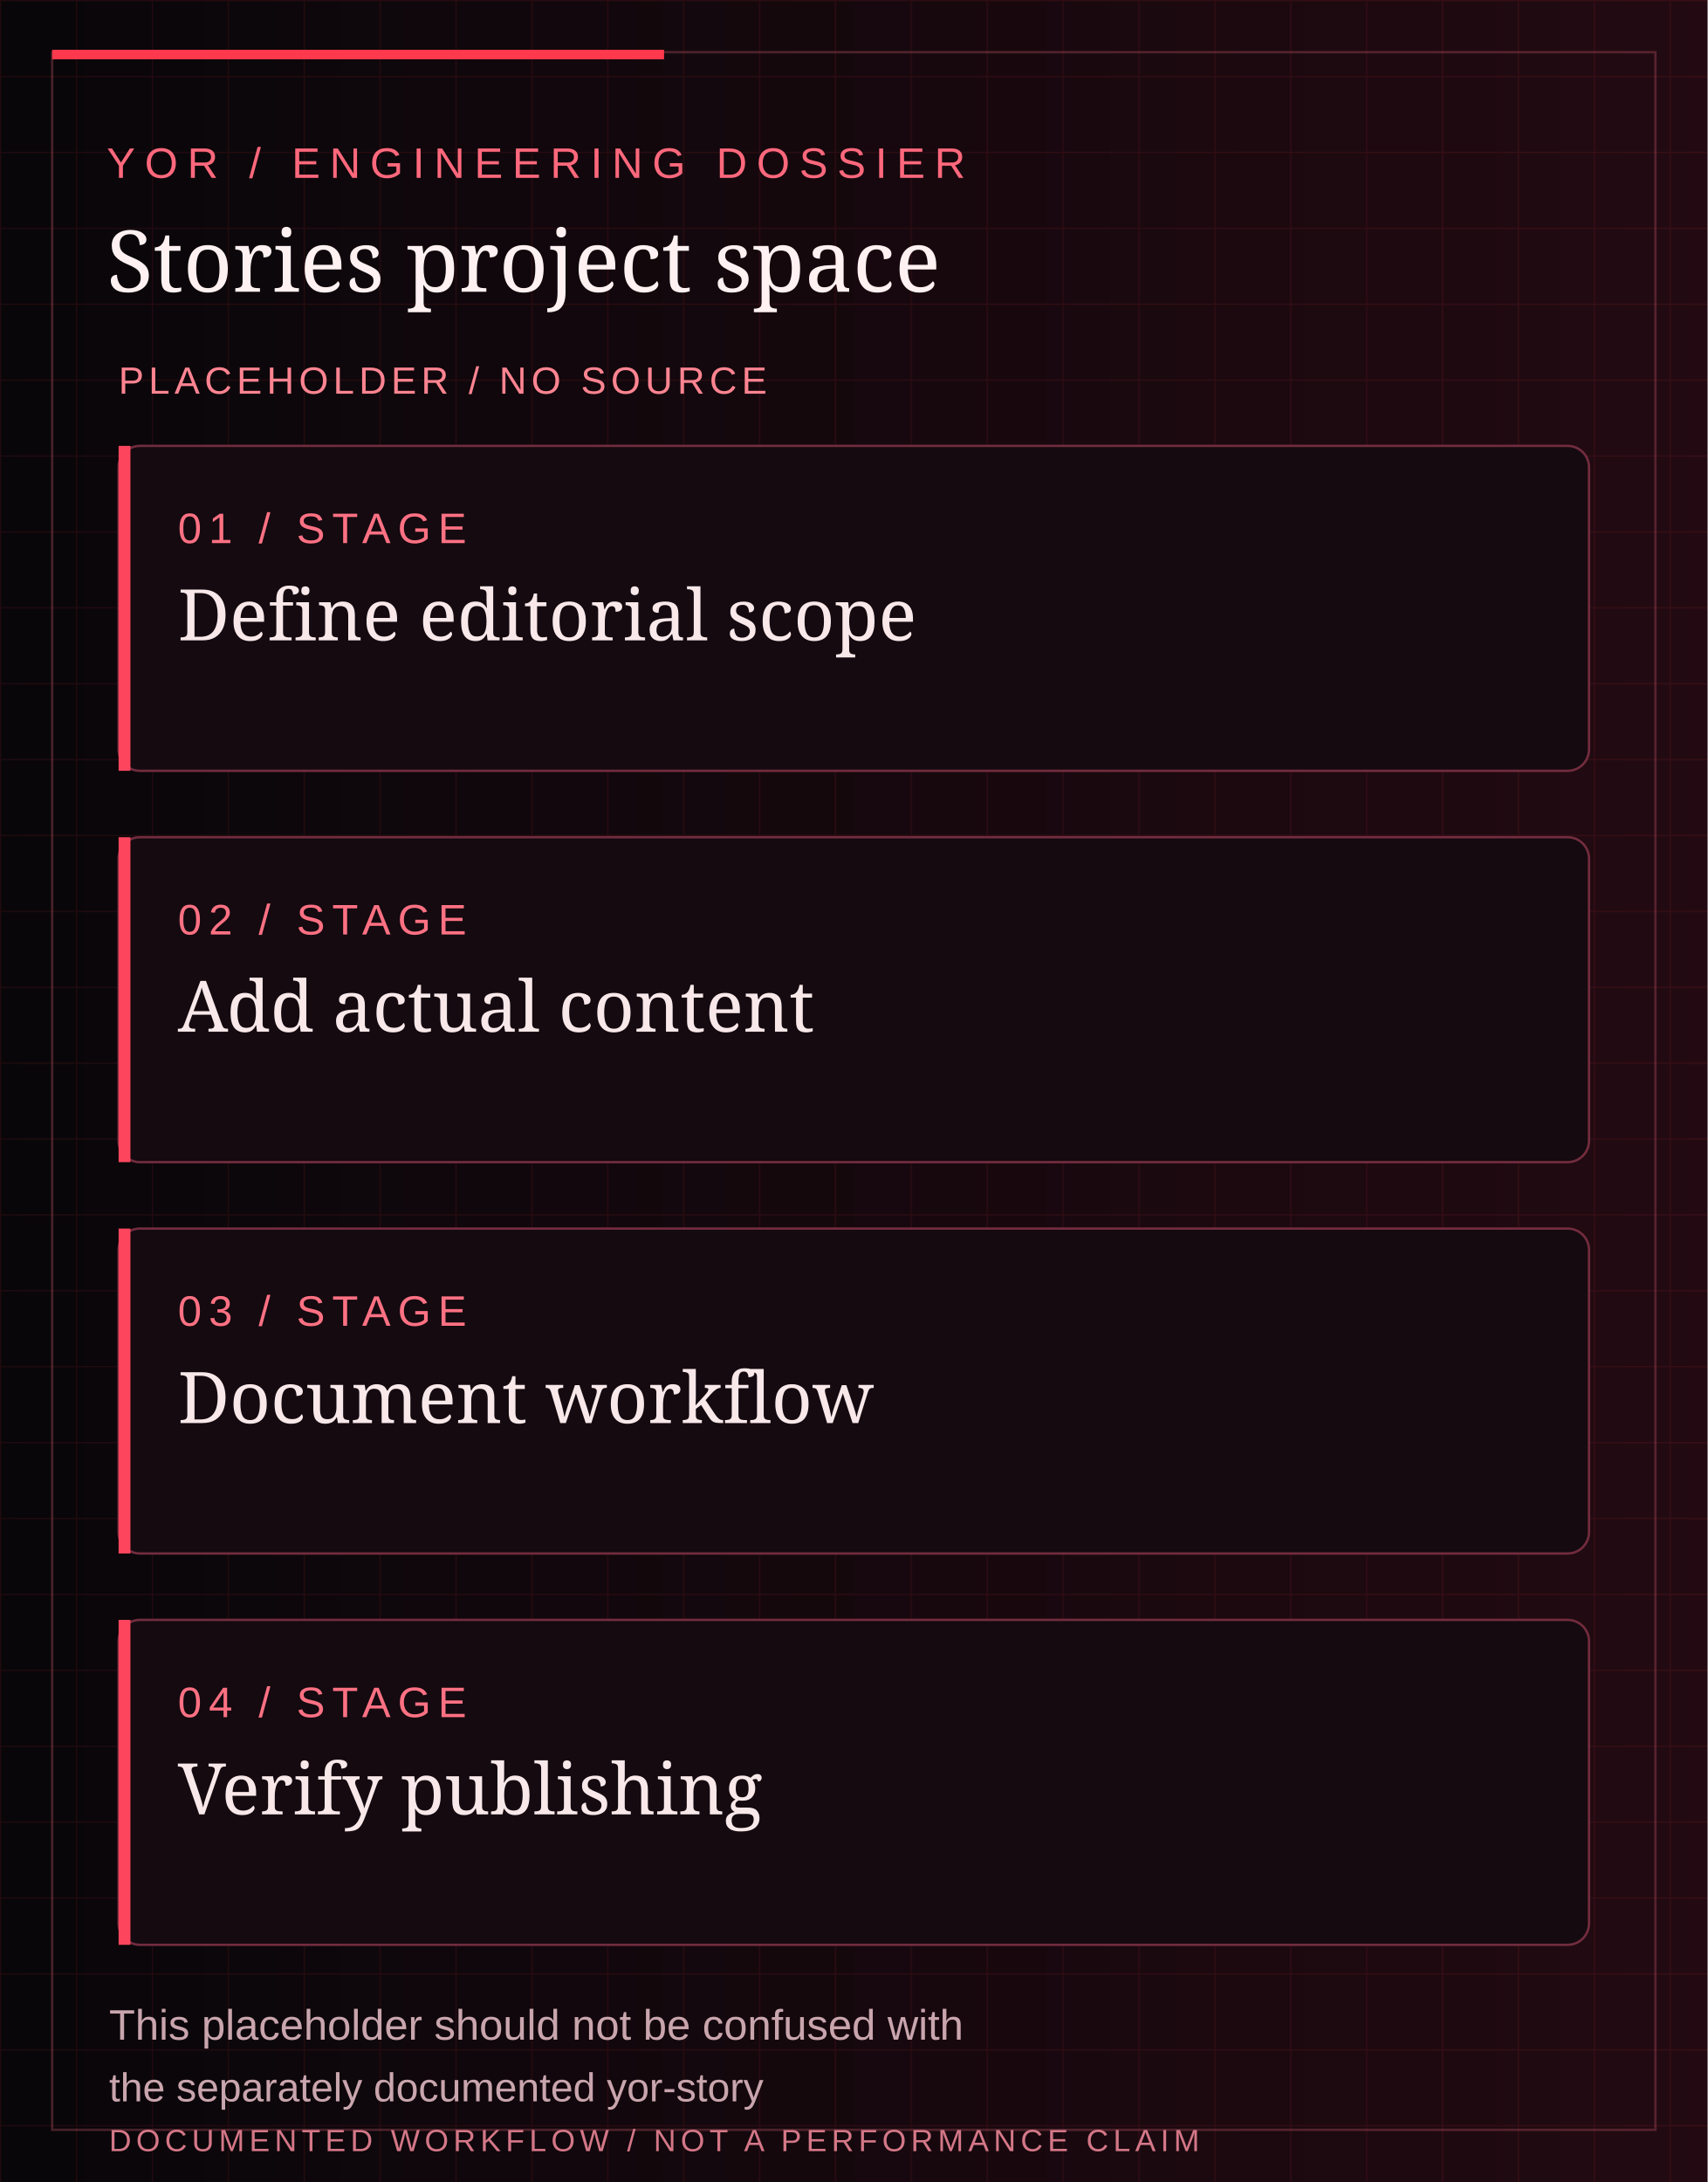
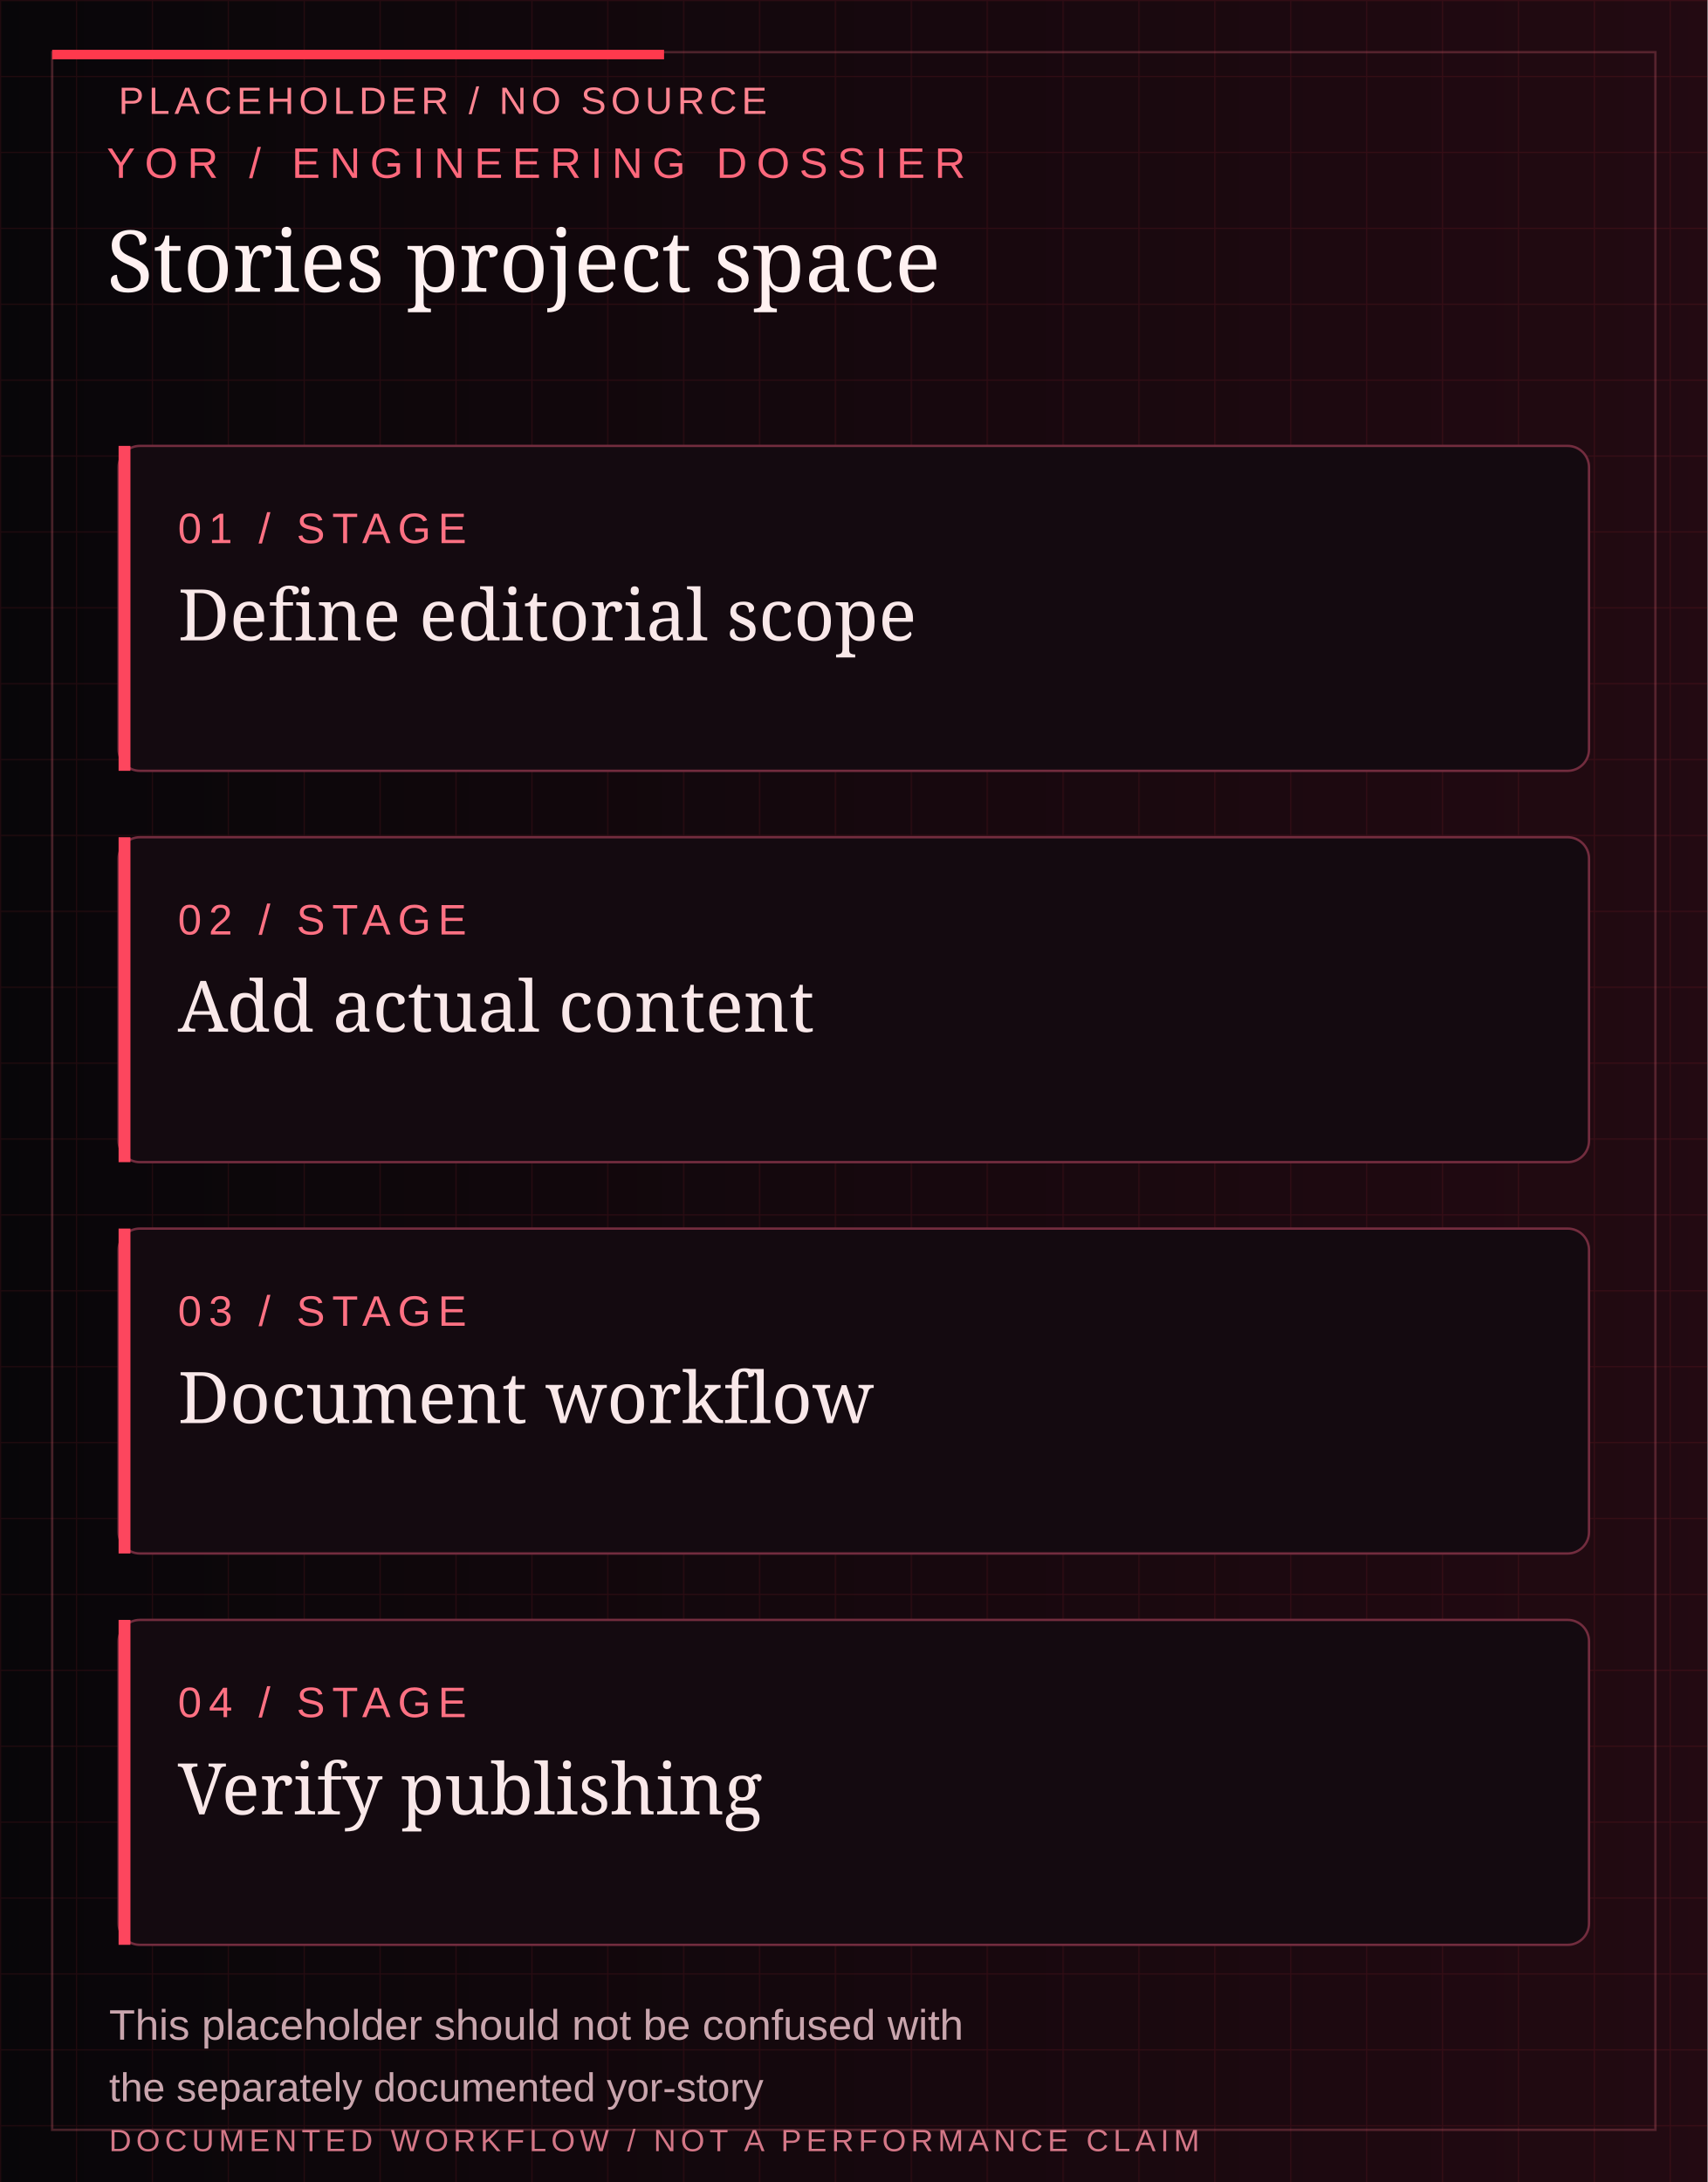
<svg xmlns="http://www.w3.org/2000/svg" width="720" height="920" viewBox="0 0 720 920" role="img">
  <defs>
    <linearGradient id="bg">
      <stop stop-color="#080609" />
      <stop offset="1" stop-color="#230a12" />
    </linearGradient>
    <pattern id="grid" width="32" height="32" patternUnits="userSpaceOnUse">
      <path d="M32 0H0V32" fill="none" stroke="#ff394d" stroke-opacity=".1" />
    </pattern>
  </defs>
  <rect width="720" height="920" fill="url(#bg)" />
  <rect width="720" height="920" fill="url(#grid)" />
  <rect x="22" y="22" width="676" height="876" fill="none" stroke="#a64a59" stroke-opacity=".4" />
  <path d="M22 23 H280" stroke="#ff394d" stroke-width="4" />
  <text x="45" y="75" fill="#ff687c" font-size="18" font-family="Arial" letter-spacing="4">YOR / ENGINEERING DOSSIER</text>
  <text x="45" y="123" font-size="36" fill="#fff1f1" font-family="Georgia">Stories project space</text>
-   <text x="50" y="166" font-size="16" fill="#ff8491" font-family="Arial" letter-spacing="2">PLACEHOLDER / NO SOURCE</text>
+   <text x="50" y="48" font-size="16" fill="#ff8491" font-family="Arial" letter-spacing="2">PLACEHOLDER / NO SOURCE</text>
  <rect x="50" y="188" width="620" height="137" rx="9" fill="#140a10" stroke="#722c3e" />
  <rect x="50" y="188" width="5" height="137" fill="#fd465e" />
  <text x="75" y="229" fill="#ff7183" font-family="Arial" font-size="18" letter-spacing="3">01 / STAGE</text>
  <text x="75" y="270" fill="#f9e8e9" font-family="Georgia" font-size="30">Define editorial scope</text>
  <rect x="50" y="353" width="620" height="137" rx="9" fill="#140a10" stroke="#722c3e" />
  <rect x="50" y="353" width="5" height="137" fill="#fd465e" />
  <text x="75" y="394" fill="#ff7183" font-family="Arial" font-size="18" letter-spacing="3">02 / STAGE</text>
  <text x="75" y="435" fill="#f9e8e9" font-family="Georgia" font-size="30">Add actual content</text>
  <rect x="50" y="518" width="620" height="137" rx="9" fill="#140a10" stroke="#722c3e" />
  <rect x="50" y="518" width="5" height="137" fill="#fd465e" />
  <text x="75" y="559" fill="#ff7183" font-family="Arial" font-size="18" letter-spacing="3">03 / STAGE</text>
  <text x="75" y="600" fill="#f9e8e9" font-family="Georgia" font-size="30">Document workflow</text>
  <rect x="50" y="683" width="620" height="137" rx="9" fill="#140a10" stroke="#722c3e" />
  <rect x="50" y="683" width="5" height="137" fill="#fd465e" />
  <text x="75" y="724" fill="#ff7183" font-family="Arial" font-size="18" letter-spacing="3">04 / STAGE</text>
  <text x="75" y="765" fill="#f9e8e9" font-family="Georgia" font-size="30">Verify publishing</text>
  <text x="46" y="860" fill="#c9a5ad" font-size="18" font-family="Arial">This placeholder should not be confused with</text>
  <text x="46" y="886" fill="#c9a5ad" font-size="17" font-family="Arial">the separately documented yor-story</text>
  <text x="46" y="907" fill="#d47787" font-size="13" font-family="Arial" letter-spacing="2">DOCUMENTED WORKFLOW / NOT A PERFORMANCE CLAIM</text>
</svg>
